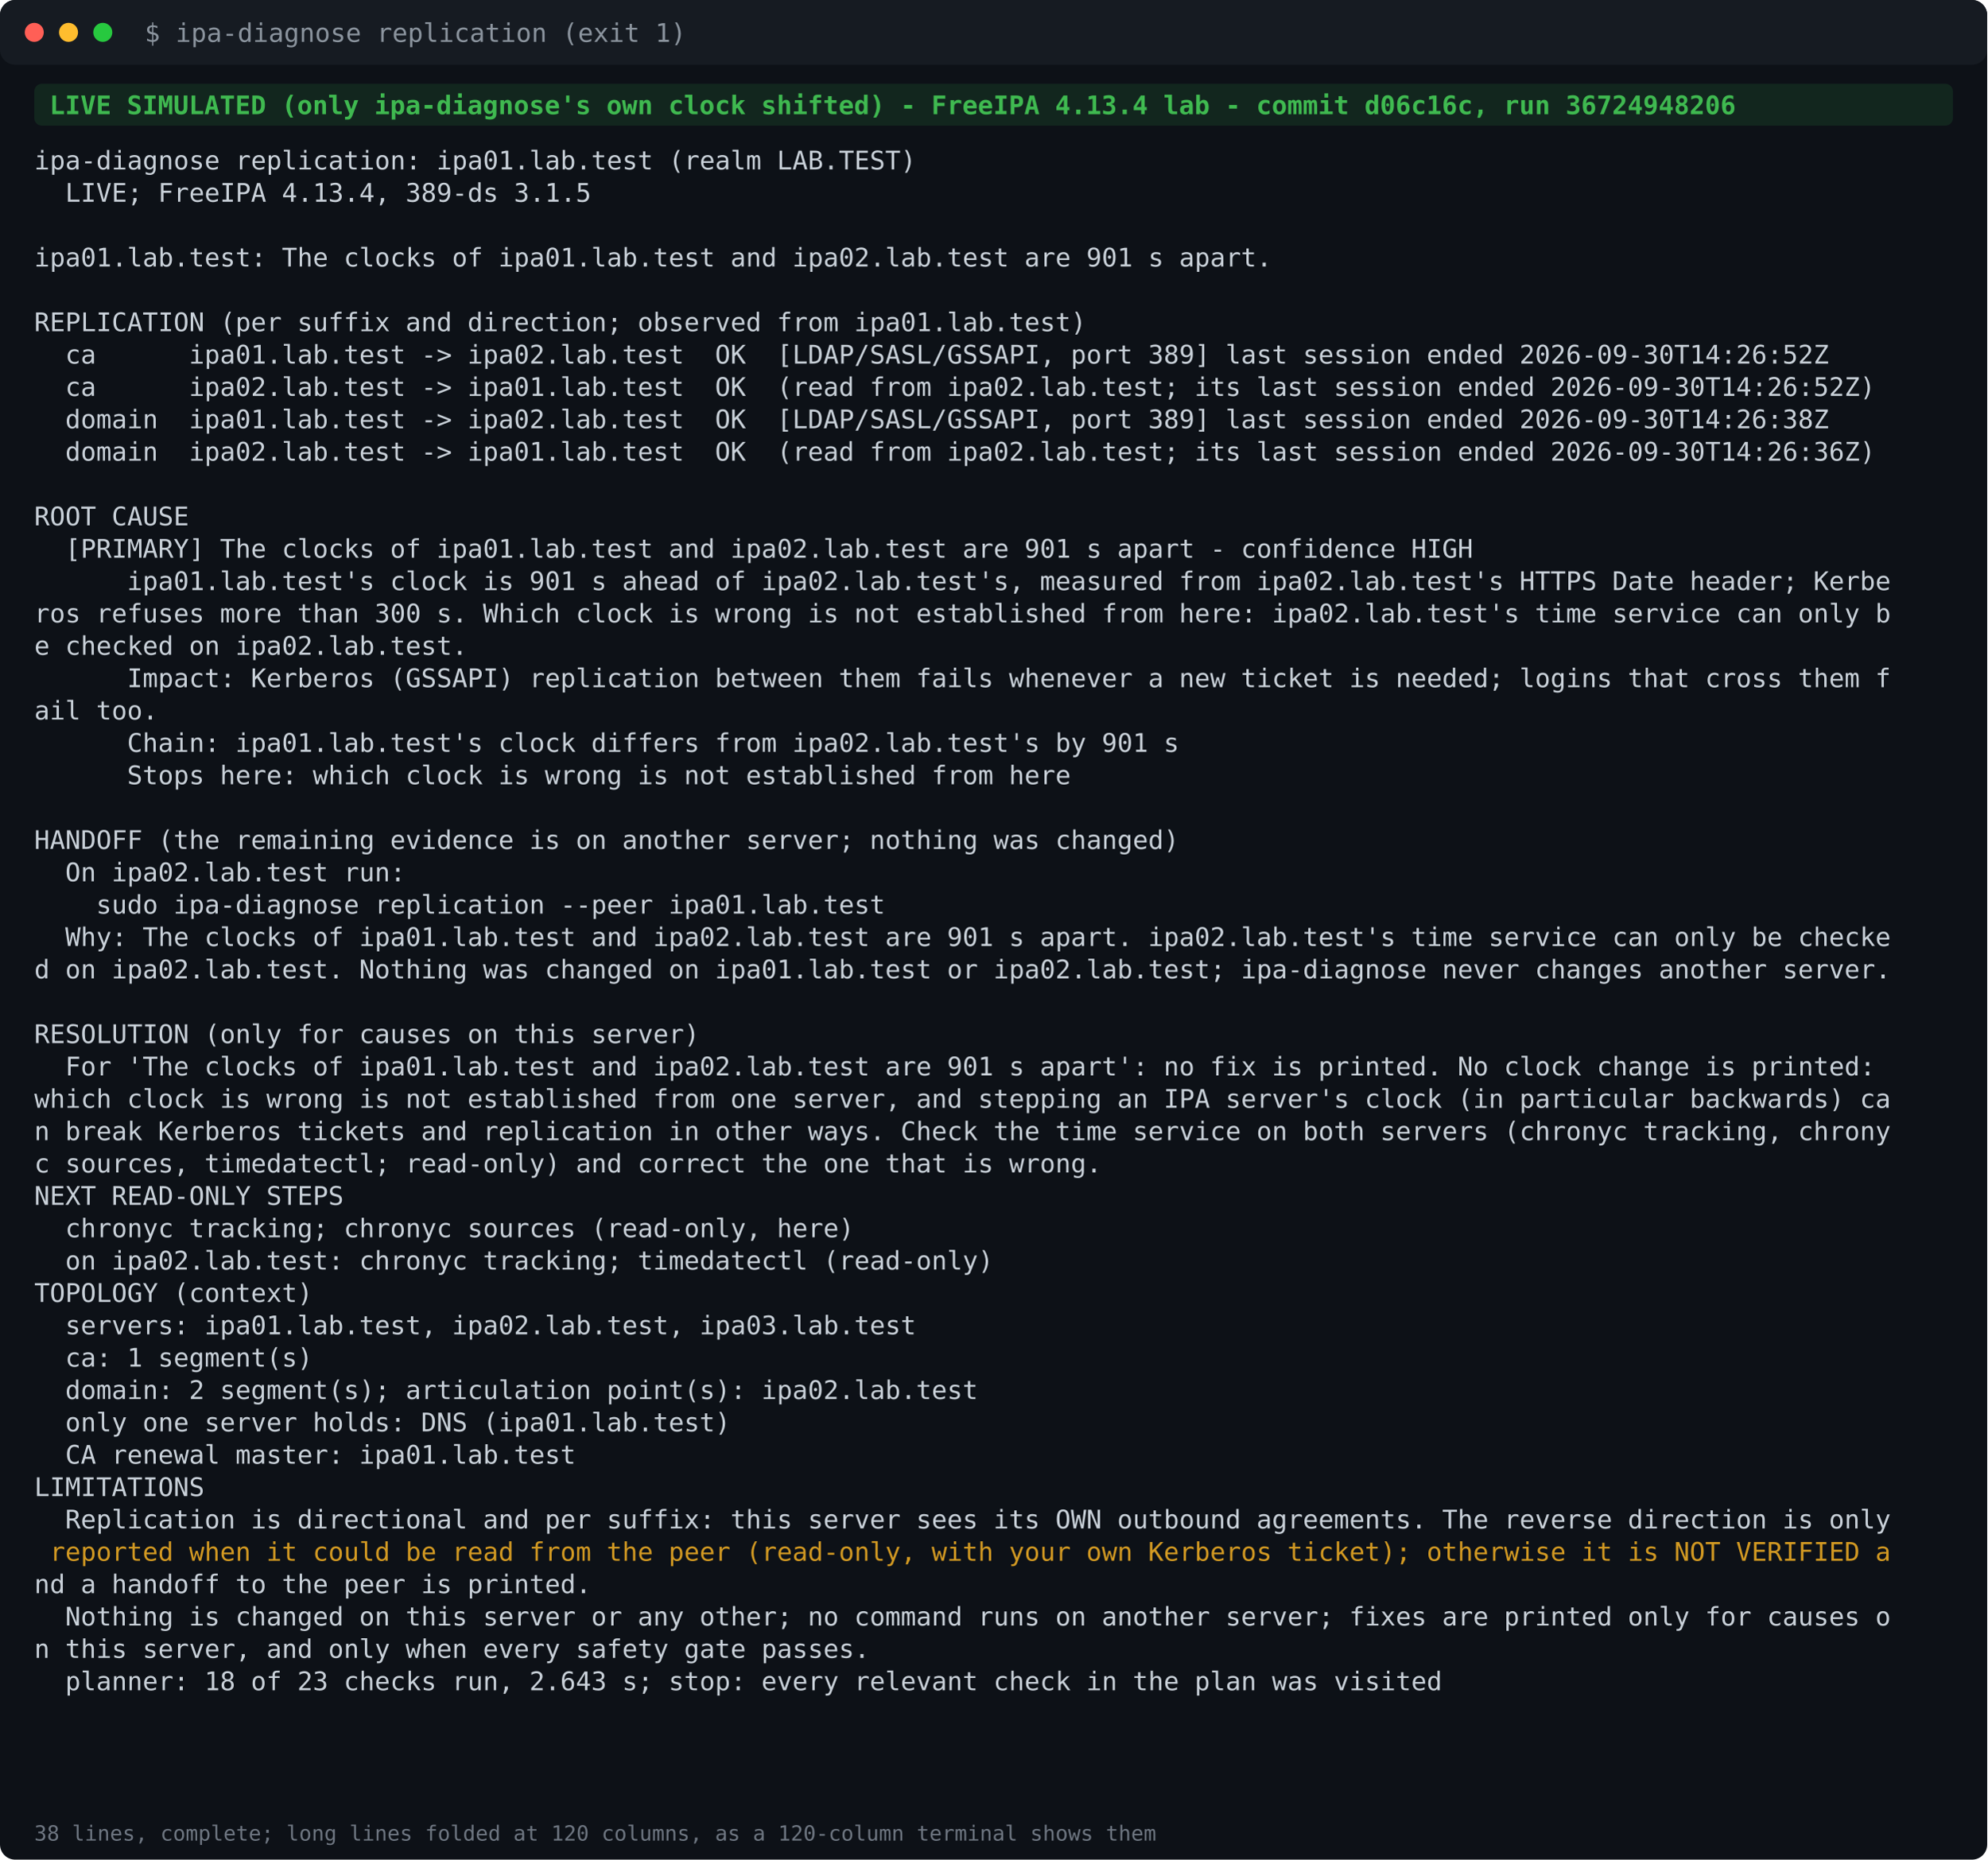
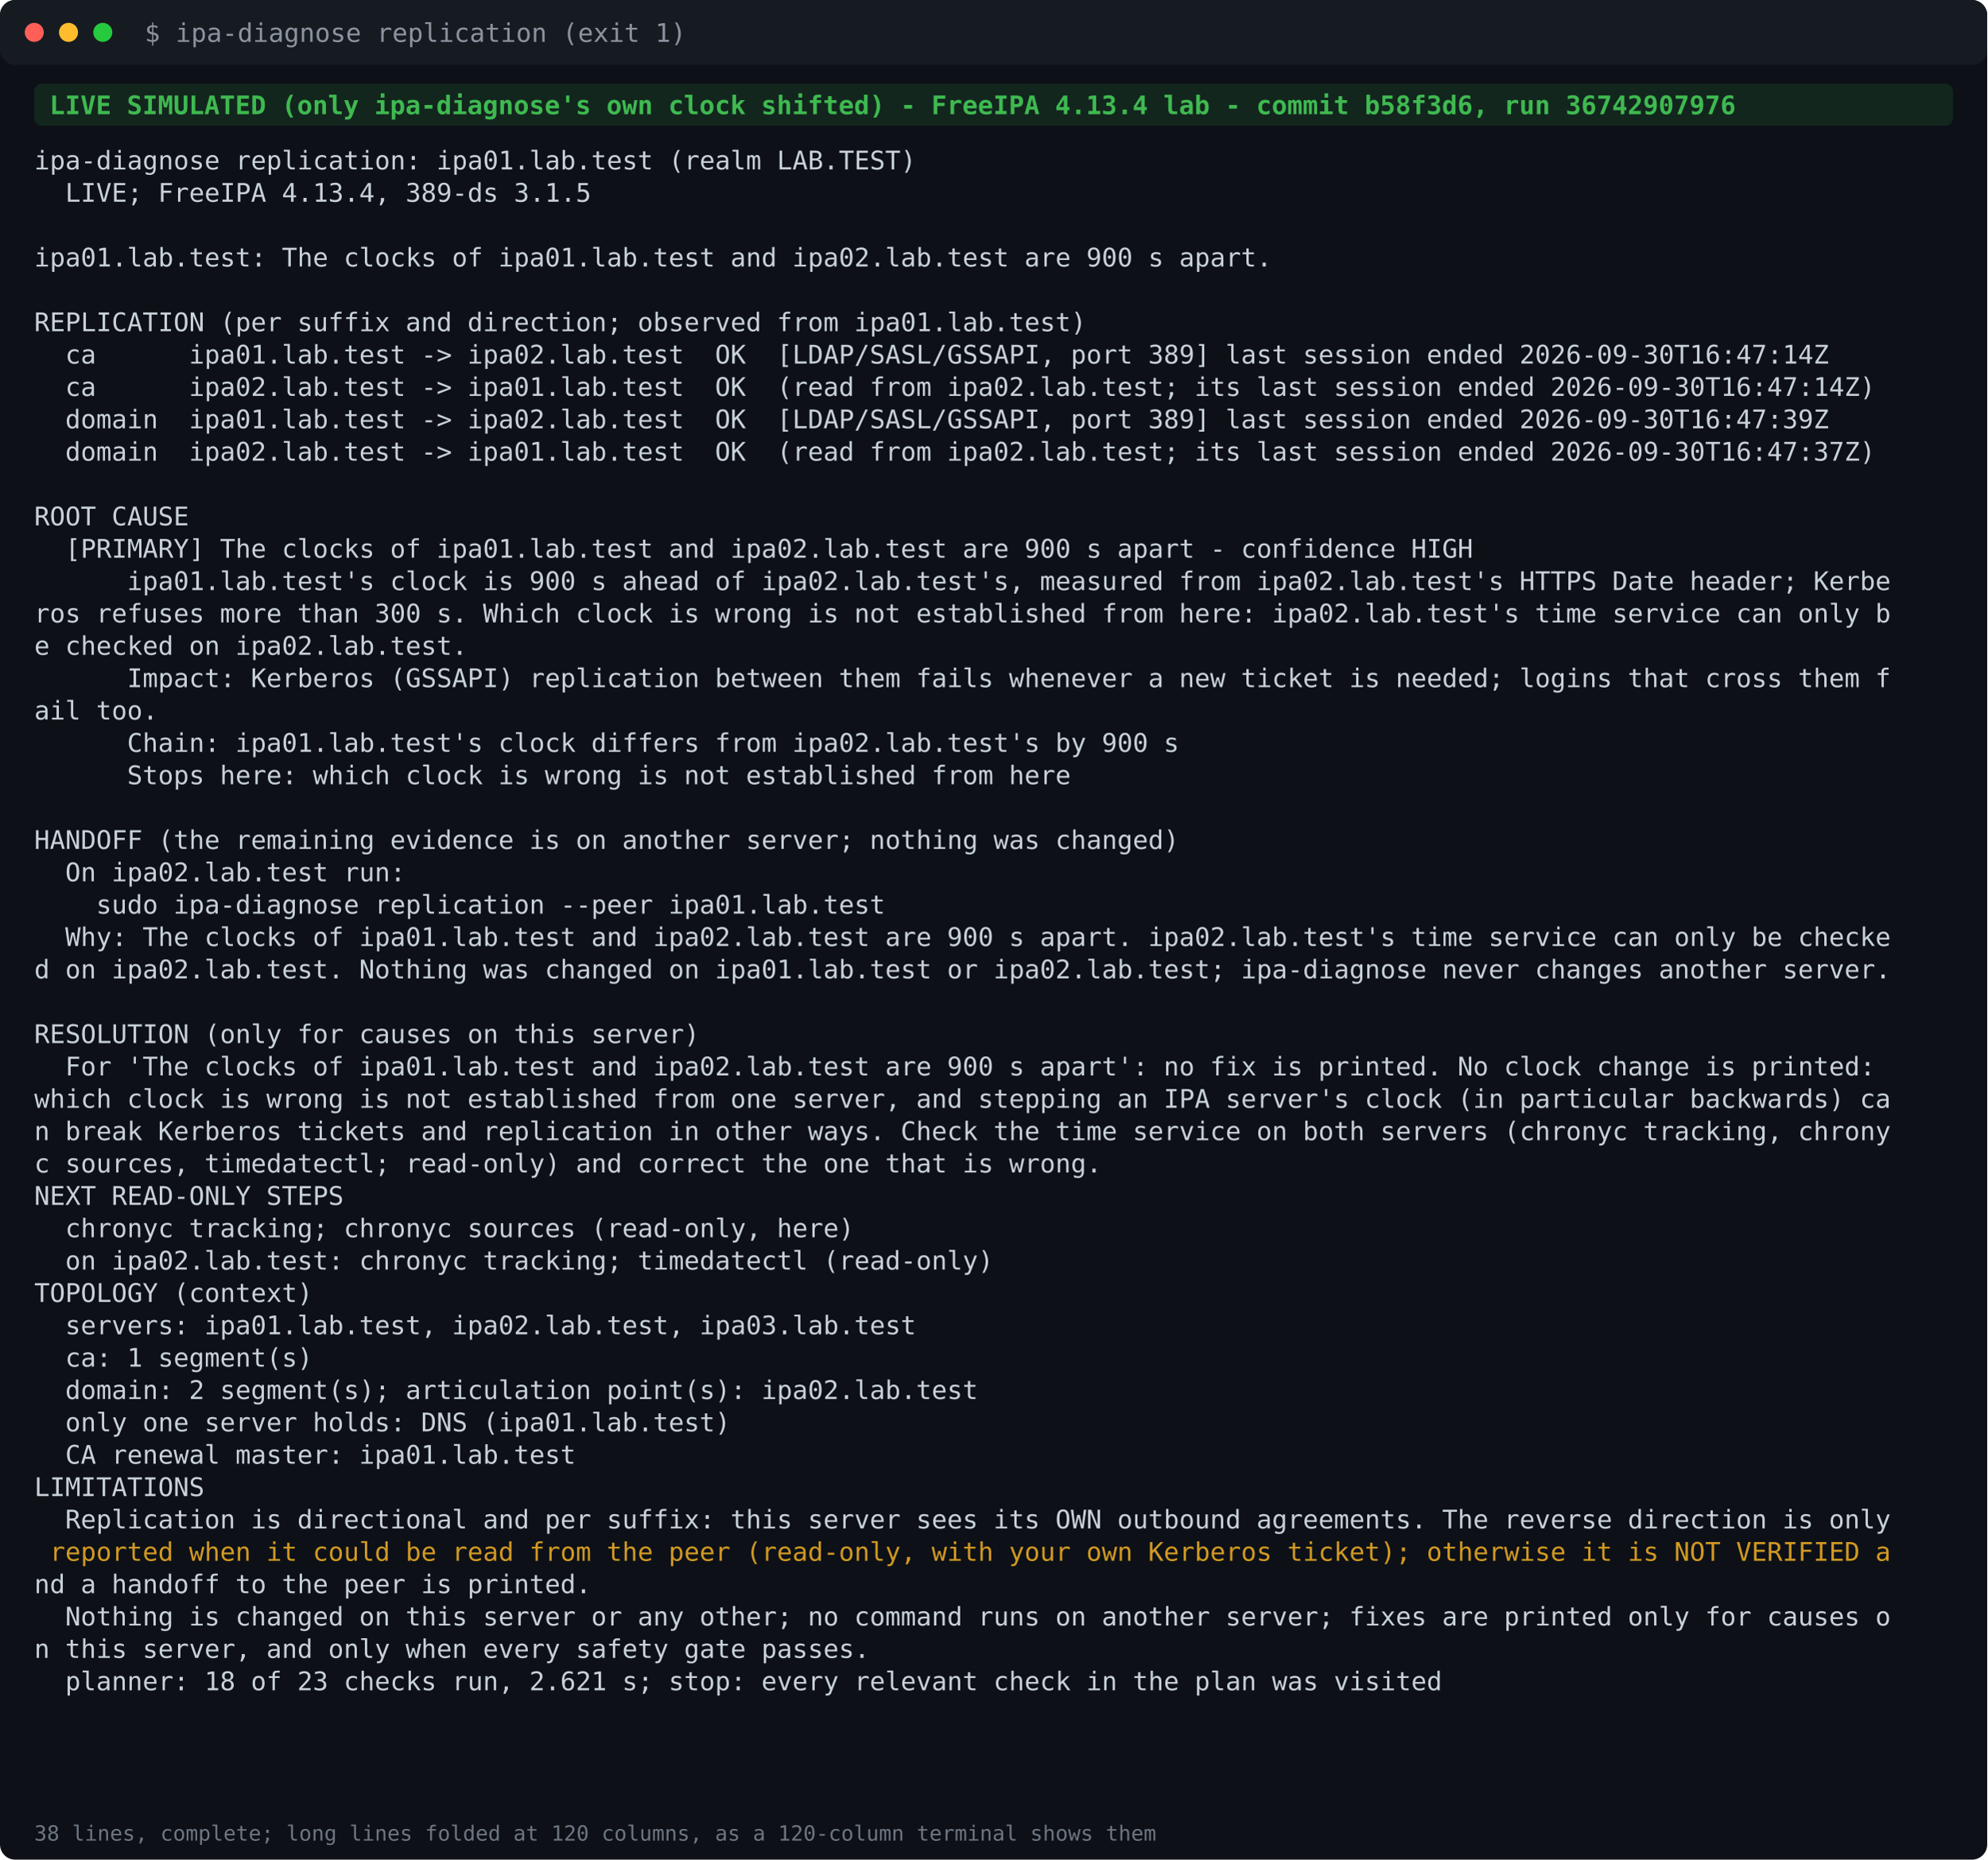
<svg xmlns="http://www.w3.org/2000/svg" width="1044" height="977" viewBox="0 0 1044 977" font-family="Consolas, Menlo, 'DejaVu Sans Mono', monospace" font-size="13.5">
  <rect width="1044" height="977" rx="8" fill="#0d1117" />
  <rect width="1044" height="34" rx="8" fill="#161b22" />
  <circle cx="18" cy="17" r="5" fill="#ff5f56" />
  <circle cx="36" cy="17" r="5" fill="#ffbd2e" />
  <circle cx="54" cy="17" r="5" fill="#27c93f" />
  <text x="76" y="22" fill="#8b949e">$ ipa-diagnose replication   (exit 1)</text>
  <rect x="18" y="44" width="1008" height="22" rx="4" fill="#12261e" />
-   <text x="26" y="60" fill="#3fb950" font-weight="bold">LIVE SIMULATED (only ipa-diagnose's own clock shifted) - FreeIPA 4.13.4 lab - commit d06c16c, run 36724948206</text>
+   <text x="26" y="60" fill="#3fb950" font-weight="bold">LIVE SIMULATED (only ipa-diagnose's own clock shifted) - FreeIPA 4.13.4 lab - commit b58f3d6, run 36742907976</text>
  <text x="18" y="89" fill="#c9d1d9" xml:space="preserve">ipa-diagnose replication: ipa01.lab.test (realm LAB.TEST)</text>
  <text x="18" y="106" fill="#c9d1d9" xml:space="preserve">  LIVE; FreeIPA 4.13.4, 389-ds 3.1.5</text>
  <text x="18" y="123" fill="#c9d1d9" xml:space="preserve" />
-   <text x="18" y="140" fill="#c9d1d9" xml:space="preserve">ipa01.lab.test: The clocks of ipa01.lab.test and ipa02.lab.test are 901 s apart.</text>
+   <text x="18" y="140" fill="#c9d1d9" xml:space="preserve">ipa01.lab.test: The clocks of ipa01.lab.test and ipa02.lab.test are 900 s apart.</text>
  <text x="18" y="157" fill="#c9d1d9" xml:space="preserve" />
  <text x="18" y="174" fill="#c9d1d9" xml:space="preserve">REPLICATION (per suffix and direction; observed from ipa01.lab.test)</text>
-   <text x="18" y="191" fill="#c9d1d9" xml:space="preserve">  ca      ipa01.lab.test -&gt; ipa02.lab.test  OK  [LDAP/SASL/GSSAPI, port 389] last session ended 2026-09-30T14:26:52Z</text>
-   <text x="18" y="208" fill="#c9d1d9" xml:space="preserve">  ca      ipa02.lab.test -&gt; ipa01.lab.test  OK  (read from ipa02.lab.test; its last session ended 2026-09-30T14:26:52Z)</text>
-   <text x="18" y="225" fill="#c9d1d9" xml:space="preserve">  domain  ipa01.lab.test -&gt; ipa02.lab.test  OK  [LDAP/SASL/GSSAPI, port 389] last session ended 2026-09-30T14:26:38Z</text>
-   <text x="18" y="242" fill="#c9d1d9" xml:space="preserve">  domain  ipa02.lab.test -&gt; ipa01.lab.test  OK  (read from ipa02.lab.test; its last session ended 2026-09-30T14:26:36Z)</text>
+   <text x="18" y="191" fill="#c9d1d9" xml:space="preserve">  ca      ipa01.lab.test -&gt; ipa02.lab.test  OK  [LDAP/SASL/GSSAPI, port 389] last session ended 2026-09-30T16:47:14Z</text>
+   <text x="18" y="208" fill="#c9d1d9" xml:space="preserve">  ca      ipa02.lab.test -&gt; ipa01.lab.test  OK  (read from ipa02.lab.test; its last session ended 2026-09-30T16:47:14Z)</text>
+   <text x="18" y="225" fill="#c9d1d9" xml:space="preserve">  domain  ipa01.lab.test -&gt; ipa02.lab.test  OK  [LDAP/SASL/GSSAPI, port 389] last session ended 2026-09-30T16:47:39Z</text>
+   <text x="18" y="242" fill="#c9d1d9" xml:space="preserve">  domain  ipa02.lab.test -&gt; ipa01.lab.test  OK  (read from ipa02.lab.test; its last session ended 2026-09-30T16:47:37Z)</text>
  <text x="18" y="259" fill="#c9d1d9" xml:space="preserve" />
  <text x="18" y="276" fill="#c9d1d9" xml:space="preserve">ROOT CAUSE</text>
-   <text x="18" y="293" fill="#c9d1d9" xml:space="preserve">  [PRIMARY] The clocks of ipa01.lab.test and ipa02.lab.test are 901 s apart - confidence HIGH</text>
-   <text x="18" y="310" fill="#c9d1d9" xml:space="preserve">      ipa01.lab.test's clock is 901 s ahead of ipa02.lab.test's, measured from ipa02.lab.test's HTTPS Date header; Kerbe</text>
+   <text x="18" y="293" fill="#c9d1d9" xml:space="preserve">  [PRIMARY] The clocks of ipa01.lab.test and ipa02.lab.test are 900 s apart - confidence HIGH</text>
+   <text x="18" y="310" fill="#c9d1d9" xml:space="preserve">      ipa01.lab.test's clock is 900 s ahead of ipa02.lab.test's, measured from ipa02.lab.test's HTTPS Date header; Kerbe</text>
  <text x="18" y="327" fill="#c9d1d9" xml:space="preserve">ros refuses more than 300 s. Which clock is wrong is not established from here: ipa02.lab.test's time service can only b</text>
  <text x="18" y="344" fill="#c9d1d9" xml:space="preserve">e checked on ipa02.lab.test.</text>
  <text x="18" y="361" fill="#c9d1d9" xml:space="preserve">      Impact: Kerberos (GSSAPI) replication between them fails whenever a new ticket is needed; logins that cross them f</text>
  <text x="18" y="378" fill="#c9d1d9" xml:space="preserve">ail too.</text>
-   <text x="18" y="395" fill="#c9d1d9" xml:space="preserve">      Chain: ipa01.lab.test's clock differs from ipa02.lab.test's by 901 s</text>
+   <text x="18" y="395" fill="#c9d1d9" xml:space="preserve">      Chain: ipa01.lab.test's clock differs from ipa02.lab.test's by 900 s</text>
  <text x="18" y="412" fill="#c9d1d9" xml:space="preserve">      Stops here: which clock is wrong is not established from here</text>
  <text x="18" y="429" fill="#c9d1d9" xml:space="preserve" />
  <text x="18" y="446" fill="#c9d1d9" xml:space="preserve">HANDOFF (the remaining evidence is on another server; nothing was changed)</text>
  <text x="18" y="463" fill="#c9d1d9" xml:space="preserve">  On ipa02.lab.test run:</text>
  <text x="18" y="480" fill="#c9d1d9" xml:space="preserve">    sudo ipa-diagnose replication --peer ipa01.lab.test</text>
-   <text x="18" y="497" fill="#c9d1d9" xml:space="preserve">  Why: The clocks of ipa01.lab.test and ipa02.lab.test are 901 s apart. ipa02.lab.test's time service can only be checke</text>
+   <text x="18" y="497" fill="#c9d1d9" xml:space="preserve">  Why: The clocks of ipa01.lab.test and ipa02.lab.test are 900 s apart. ipa02.lab.test's time service can only be checke</text>
  <text x="18" y="514" fill="#c9d1d9" xml:space="preserve">d on ipa02.lab.test. Nothing was changed on ipa01.lab.test or ipa02.lab.test; ipa-diagnose never changes another server.</text>
  <text x="18" y="531" fill="#c9d1d9" xml:space="preserve" />
  <text x="18" y="548" fill="#c9d1d9" xml:space="preserve">RESOLUTION (only for causes on this server)</text>
-   <text x="18" y="565" fill="#c9d1d9" xml:space="preserve">  For 'The clocks of ipa01.lab.test and ipa02.lab.test are 901 s apart': no fix is printed. No clock change is printed: </text>
+   <text x="18" y="565" fill="#c9d1d9" xml:space="preserve">  For 'The clocks of ipa01.lab.test and ipa02.lab.test are 900 s apart': no fix is printed. No clock change is printed: </text>
  <text x="18" y="582" fill="#c9d1d9" xml:space="preserve">which clock is wrong is not established from one server, and stepping an IPA server's clock (in particular backwards) ca</text>
  <text x="18" y="599" fill="#c9d1d9" xml:space="preserve">n break Kerberos tickets and replication in other ways. Check the time service on both servers (chronyc tracking, chrony</text>
  <text x="18" y="616" fill="#c9d1d9" xml:space="preserve">c sources, timedatectl; read-only) and correct the one that is wrong.</text>
  <text x="18" y="633" fill="#c9d1d9" xml:space="preserve">NEXT READ-ONLY STEPS</text>
  <text x="18" y="650" fill="#c9d1d9" xml:space="preserve">  chronyc tracking; chronyc sources (read-only, here)</text>
  <text x="18" y="667" fill="#c9d1d9" xml:space="preserve">  on ipa02.lab.test: chronyc tracking; timedatectl (read-only)</text>
  <text x="18" y="684" fill="#c9d1d9" xml:space="preserve">TOPOLOGY (context)</text>
  <text x="18" y="701" fill="#c9d1d9" xml:space="preserve">  servers: ipa01.lab.test, ipa02.lab.test, ipa03.lab.test</text>
  <text x="18" y="718" fill="#c9d1d9" xml:space="preserve">  ca: 1 segment(s)</text>
  <text x="18" y="735" fill="#c9d1d9" xml:space="preserve">  domain: 2 segment(s); articulation point(s): ipa02.lab.test</text>
  <text x="18" y="752" fill="#c9d1d9" xml:space="preserve">  only one server holds: DNS (ipa01.lab.test)</text>
  <text x="18" y="769" fill="#c9d1d9" xml:space="preserve">  CA renewal master: ipa01.lab.test</text>
  <text x="18" y="786" fill="#c9d1d9" xml:space="preserve">LIMITATIONS</text>
  <text x="18" y="803" fill="#c9d1d9" xml:space="preserve">  Replication is directional and per suffix: this server sees its OWN outbound agreements. The reverse direction is only</text>
  <text x="18" y="820" fill="#d29922" xml:space="preserve"> reported when it could be read from the peer (read-only, with your own Kerberos ticket); otherwise it is NOT VERIFIED a</text>
  <text x="18" y="837" fill="#c9d1d9" xml:space="preserve">nd a handoff to the peer is printed.</text>
  <text x="18" y="854" fill="#c9d1d9" xml:space="preserve">  Nothing is changed on this server or any other; no command runs on another server; fixes are printed only for causes o</text>
  <text x="18" y="871" fill="#c9d1d9" xml:space="preserve">n this server, and only when every safety gate passes.</text>
-   <text x="18" y="888" fill="#c9d1d9" xml:space="preserve">  planner: 18 of 23 checks run, 2.643 s; stop: every relevant check in the plan was visited</text>
+   <text x="18" y="888" fill="#c9d1d9" xml:space="preserve">  planner: 18 of 23 checks run, 2.621 s; stop: every relevant check in the plan was visited</text>
  <text x="18" y="967" fill="#6e7681" font-size="11">38 lines, complete; long lines folded at 120 columns, as a 120-column terminal shows them</text>
</svg>
